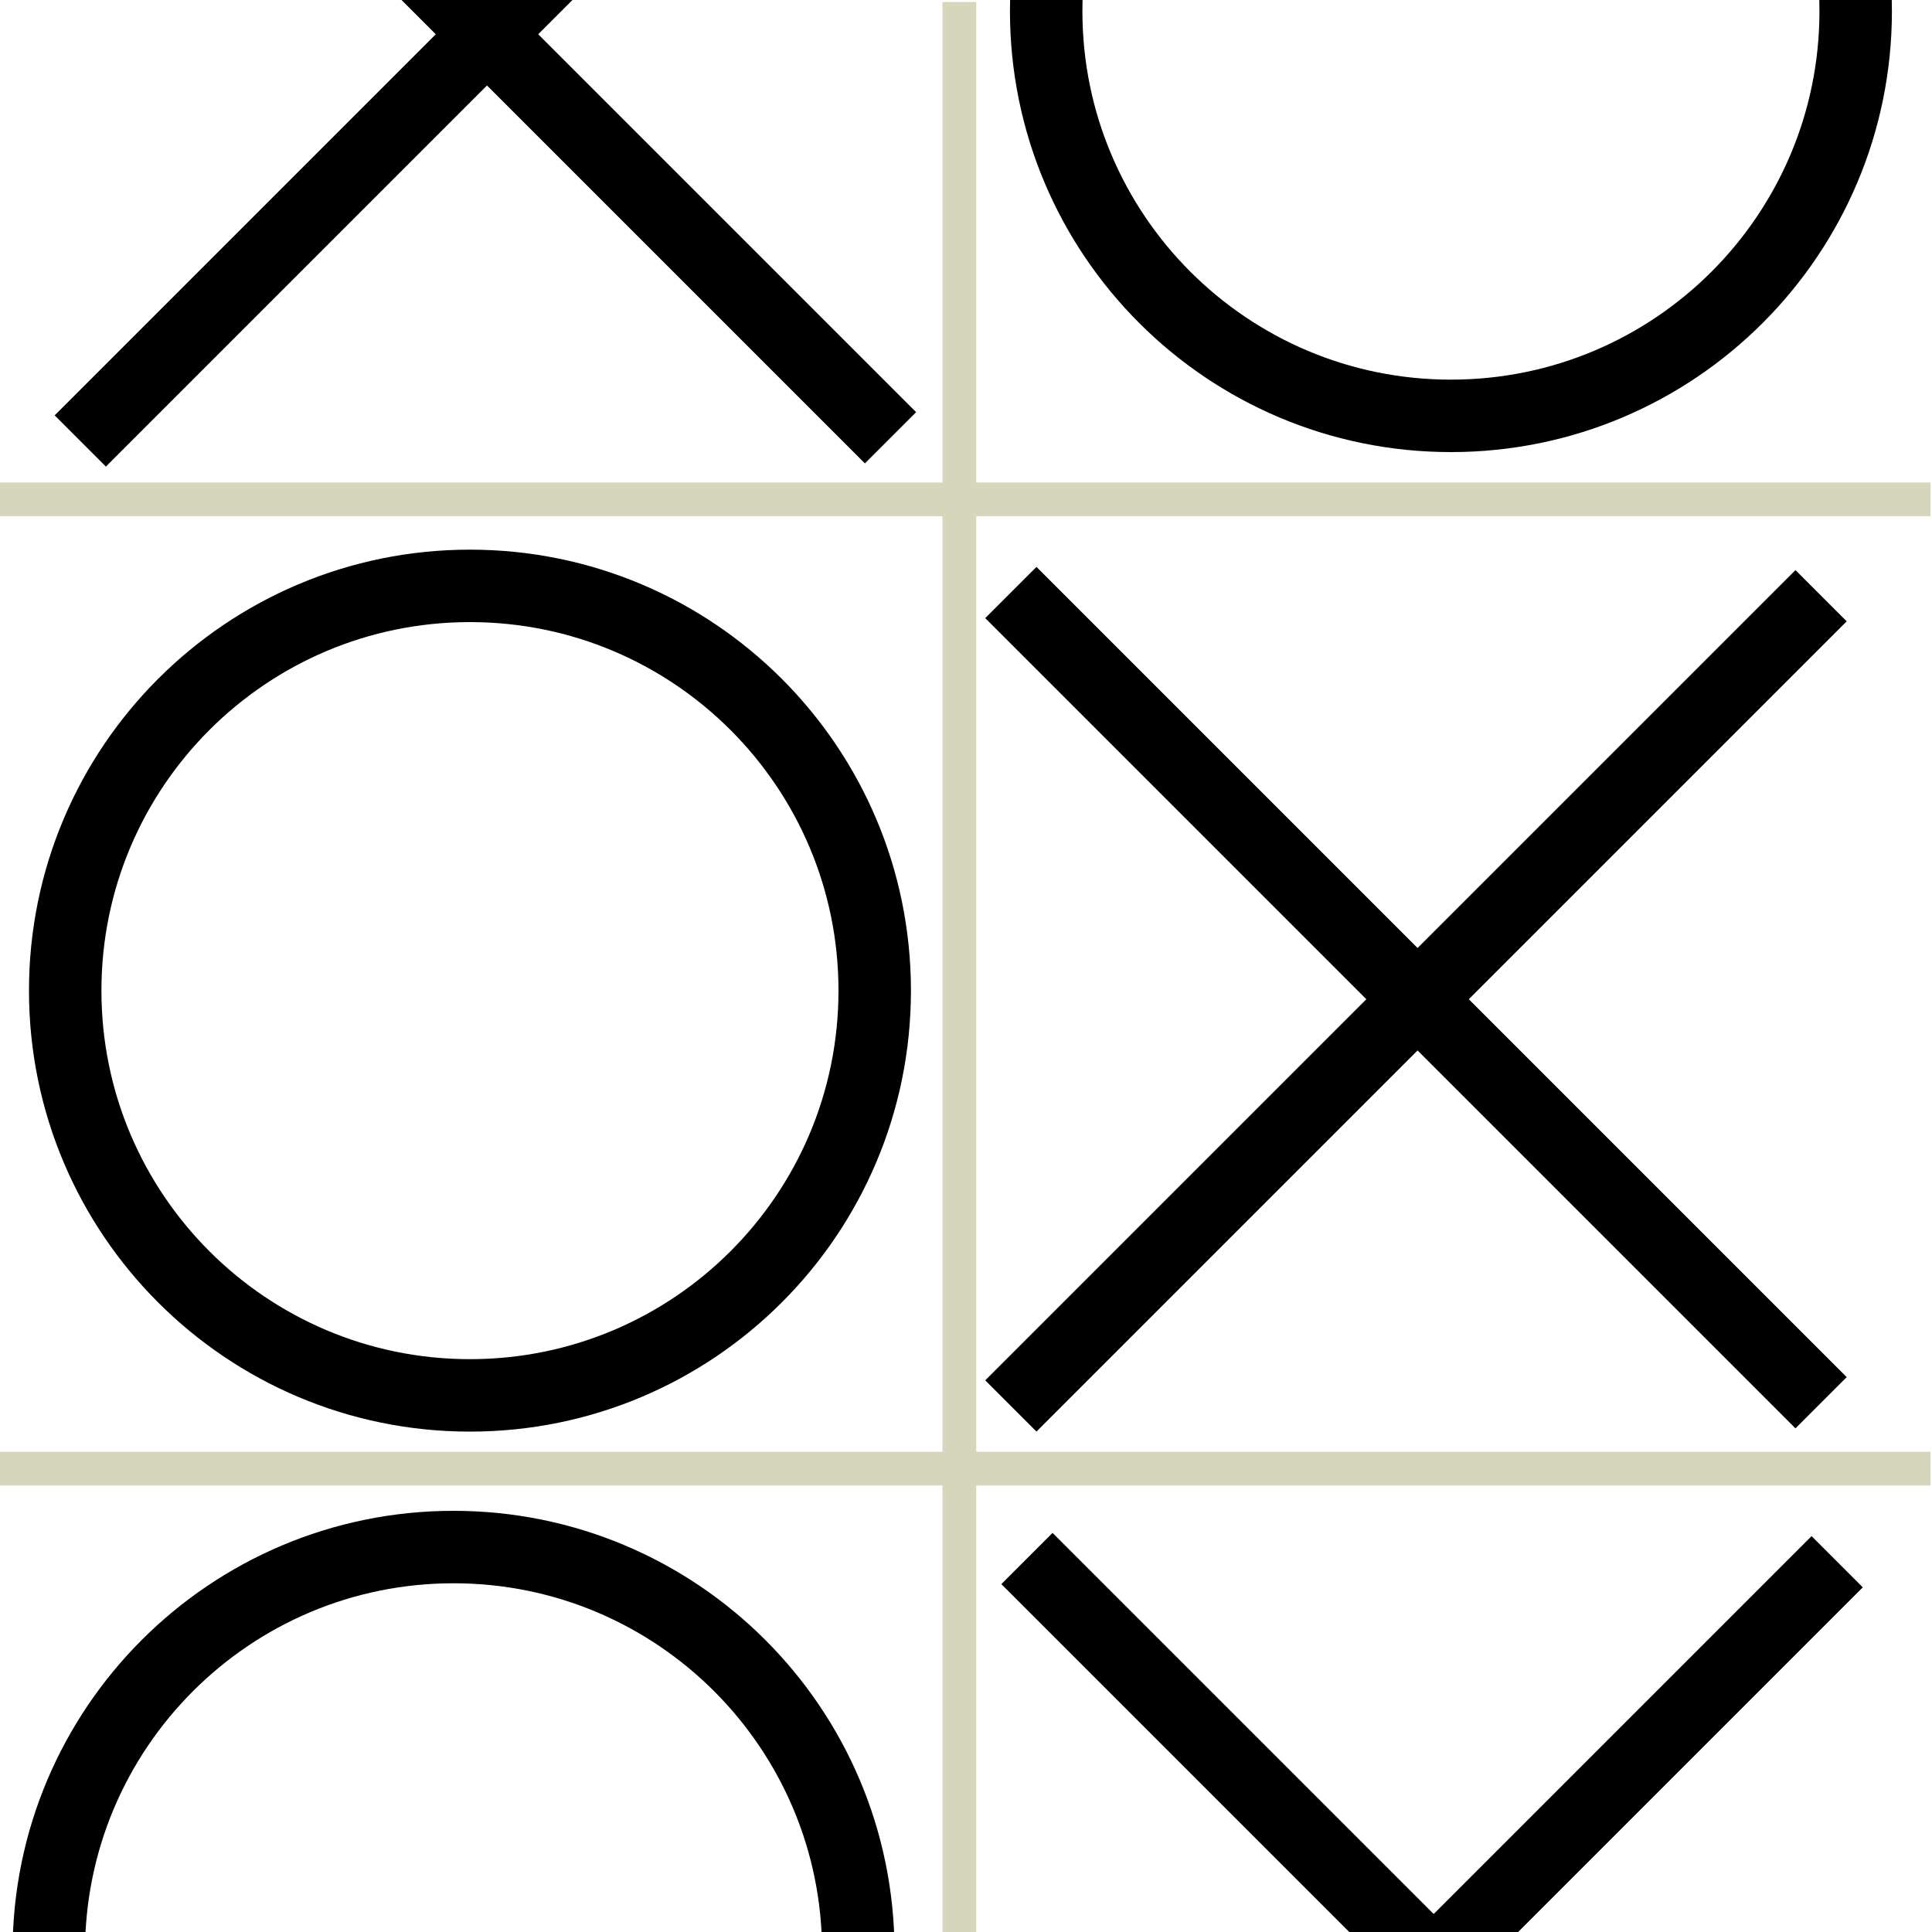
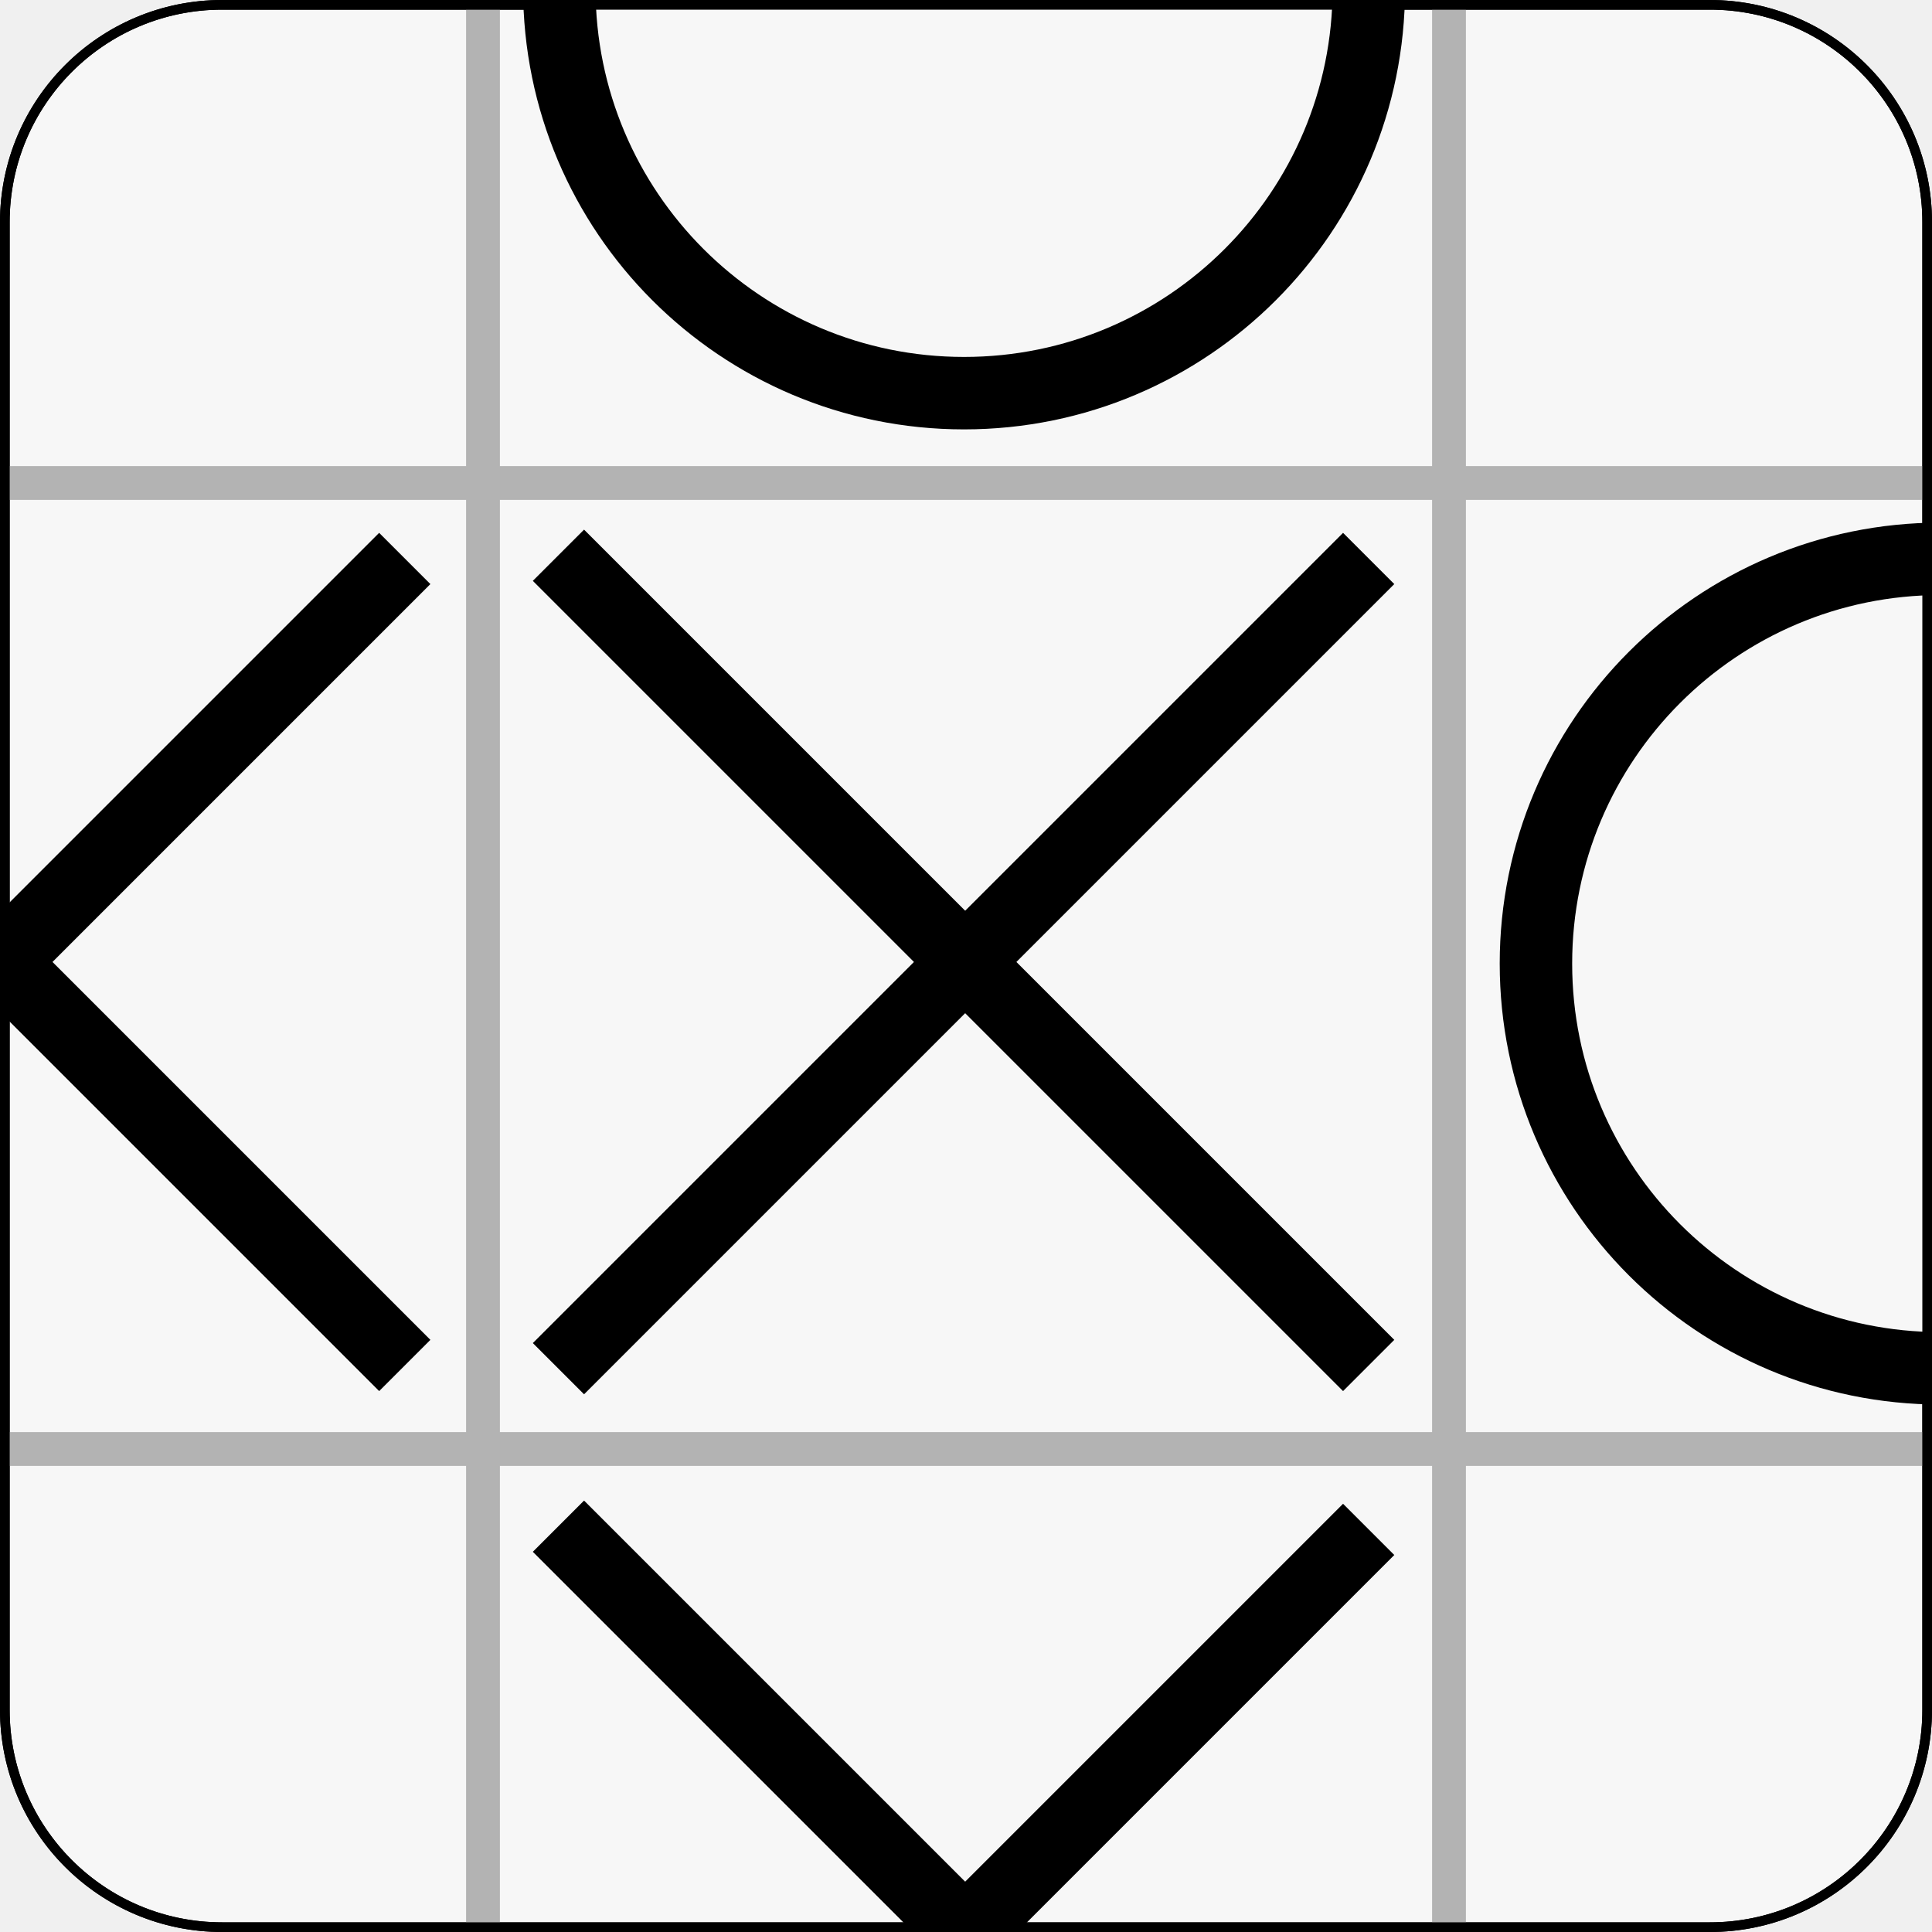
<svg xmlns="http://www.w3.org/2000/svg" width="400" height="400">
  <g>
-     <rect fill="#ffffff" id="canvas_background" height="402" width="402" y="-1" x="-1" />
-     <g display="none" overflow="visible" y="0" x="0" height="100%" width="100%" id="canvasGrid">
-       <rect fill="url(#gridpattern)" stroke-width="0" y="0" x="0" height="100%" width="100%" />
+     <rect x="-1" y="-1" width="402" height="402" id="canvas_background" fill="none" />
+     <g id="canvasGrid" display="none">
+       <rect id="svg_2" width="100%" height="100%" x="0" y="0" stroke-width="0" fill="url(#gridpattern)" />
    </g>
  </g>
  <g>
-     <ellipse stroke="#000000" transform="rotate(90,-99.1,393.9)" ry="83.8" rx="83.8" id="svg_1" cy="197.5" cx="-287.9" stroke-width="15" fill="#ffffff" />
-     <line transform="rotate(90 293.1605,206.5469) " stroke="#000" stroke-linecap="null" stroke-linejoin="null" id="svg_7" y2="122.672" x2="377.035" y1="290.422" x1="209.286" fill-opacity="null" stroke-opacity="null" stroke-width="15" fill="none" />
-     <line stroke="#d6d6bc" stroke-linecap="null" stroke-linejoin="null" id="svg_10" y2="402.576" x2="198.619" y1="0.422" x1="198.619" stroke-width="7" fill="none" />
-     <line stroke="#000" stroke-linecap="null" stroke-linejoin="null" id="svg_22" y2="123.339" x2="377.035" y1="291.089" x1="209.286" fill-opacity="null" stroke-opacity="null" stroke-width="15" fill="none" />
-     <ellipse stroke="#000000" transform="rotate(90,303.2,191.2)" ry="83.8" rx="83.8" id="svg_23" cy="194" cx="114.3" stroke-width="15" fill="#ffffff" />
-     <ellipse stroke="#000000" transform="rotate(90,96.6,592.9)" ry="83.8" rx="83.8" id="svg_24" cy="595.6" cx="-92.2" stroke-width="15" fill="#ffffff" />
-     <line transform="rotate(90 198.6189,103.3903) " stroke="#d6d6bc" stroke-linecap="null" stroke-linejoin="null" id="svg_25" y2="304.467" x2="198.619" y1="-97.687" x1="198.619" stroke-width="7" fill="none" />
-     <line transform="rotate(90 198.6189,304.0602) " stroke="#d6d6bc" stroke-linecap="null" stroke-linejoin="null" id="svg_26" y2="505.137" x2="198.619" y1="102.983" x1="198.619" stroke-width="7" fill="none" />
-     <line transform="rotate(90 100.4947,6.760148) " stroke="#000" stroke-linecap="null" stroke-linejoin="null" id="svg_27" y2="-77.115" x2="184.37" y1="90.635" x1="16.62" fill-opacity="null" stroke-opacity="null" stroke-width="15" fill="none" />
-     <line stroke="#000" stroke-linecap="null" stroke-linejoin="null" id="svg_28" y2="-76.448" x2="184.37" y1="91.302" x1="16.62" fill-opacity="null" stroke-opacity="null" stroke-width="15" fill="none" />
-     <line transform="rotate(90 296.4938,406.546) " stroke="#000" stroke-linecap="null" stroke-linejoin="null" id="svg_29" y2="322.671" x2="380.369" y1="490.421" x1="212.619" fill-opacity="null" stroke-opacity="null" stroke-width="15" fill="none" />
-     <line stroke="#000" stroke-linecap="null" stroke-linejoin="null" id="svg_30" y2="323.338" x2="380.369" y1="491.088" x1="212.619" fill-opacity="null" stroke-opacity="null" stroke-width="15" fill="none" />
+     <rect rx="45" id="svg_31" height="398" width="398" y="1" x="1" fill-opacity="null" stroke-opacity="null" stroke-width="2" stroke="#000000" fill="#f7f7f7" />
+     <line fill="none" stroke-width="7" x1="300" y1="2" x2="300" y2="398" id="svg_5" stroke-linejoin="null" stroke-linecap="null" stroke="#b3b3b3" />
+     <line fill="none" stroke-width="7" x1="100" y1="2" x2="100" y2="398" id="svg_10" stroke-linejoin="null" stroke-linecap="null" stroke="#b3b3b3" />
+     <line fill="none" stroke-width="7" x1="2" y1="100" x2="398" y2="100" id="svg_10" stroke-linejoin="null" stroke-linecap="null" stroke="#b3b3b3" />
+     <line fill="none" stroke-width="7" x1="2" y1="300" x2="398" y2="300" id="svg_10" stroke-linejoin="null" stroke-linecap="null" stroke="#b3b3b3" />
+     <line fill="none" stroke-width="15" stroke-opacity="null" fill-opacity="null" x1="115.619" y1="484.395" x2="283.369" y2="316.645" id="svg_1" stroke-linejoin="null" stroke-linecap="null" stroke="#000" />
+     <line fill="none" stroke-width="15" stroke-opacity="null" fill-opacity="null" x1="115.619" y1="283.373" x2="283.369" y2="115.623" id="svg_6" stroke-linejoin="null" stroke-linecap="null" stroke="#000" />
+     <line fill="none" stroke-width="15" stroke-opacity="null" fill-opacity="null" x1="-83.946" y1="283.373" x2="83.804" y2="115.623" id="svg_21" stroke-linejoin="null" stroke-linecap="null" stroke="#000" />
+     <ellipse fill="#f7f7f7" stroke-width="15" cx="193.4" cy="-2.6" id="svg_28" rx="83.8" ry="83.8" transform="rotate(90,196.4,0.6)" stroke="#000000" />
+     <ellipse fill="#f7f7f7" stroke-width="15" cx="411.8" cy="209.5" id="svg_3" rx="83.8" ry="83.8" transform="rotate(90,411.8,199.5)" stroke="#000000" />
+     <line fill="none" stroke-width="15" stroke-opacity="null" fill-opacity="null" x1="115.619" y1="483.729" x2="283.369" y2="315.979" id="svg_4" stroke-linejoin="null" stroke-linecap="null" stroke="#000" transform="rotate(90 199.4938,399.8537) " />
+     <line fill="none" stroke-width="15" stroke-opacity="null" fill-opacity="null" x1="115.619" y1="282.706" x2="283.369" y2="114.956" id="svg_7" stroke-linejoin="null" stroke-linecap="null" stroke="#000" transform="rotate(90 199.4938,198.8313) " />
+     <line fill="none" stroke-width="15" stroke-opacity="null" fill-opacity="null" x1="-83.946" y1="282.706" x2="83.804" y2="114.956" id="svg_22" stroke-linejoin="null" stroke-linecap="null" stroke="#000" transform="rotate(90 -0.07069397,198.8313) " />
+     <rect rx="45" id="svg_8" height="398" width="398" y="1" x="1" stroke-opacity="null" stroke-width="2" stroke="#000000" fill="none" />
  </g>
</svg>
